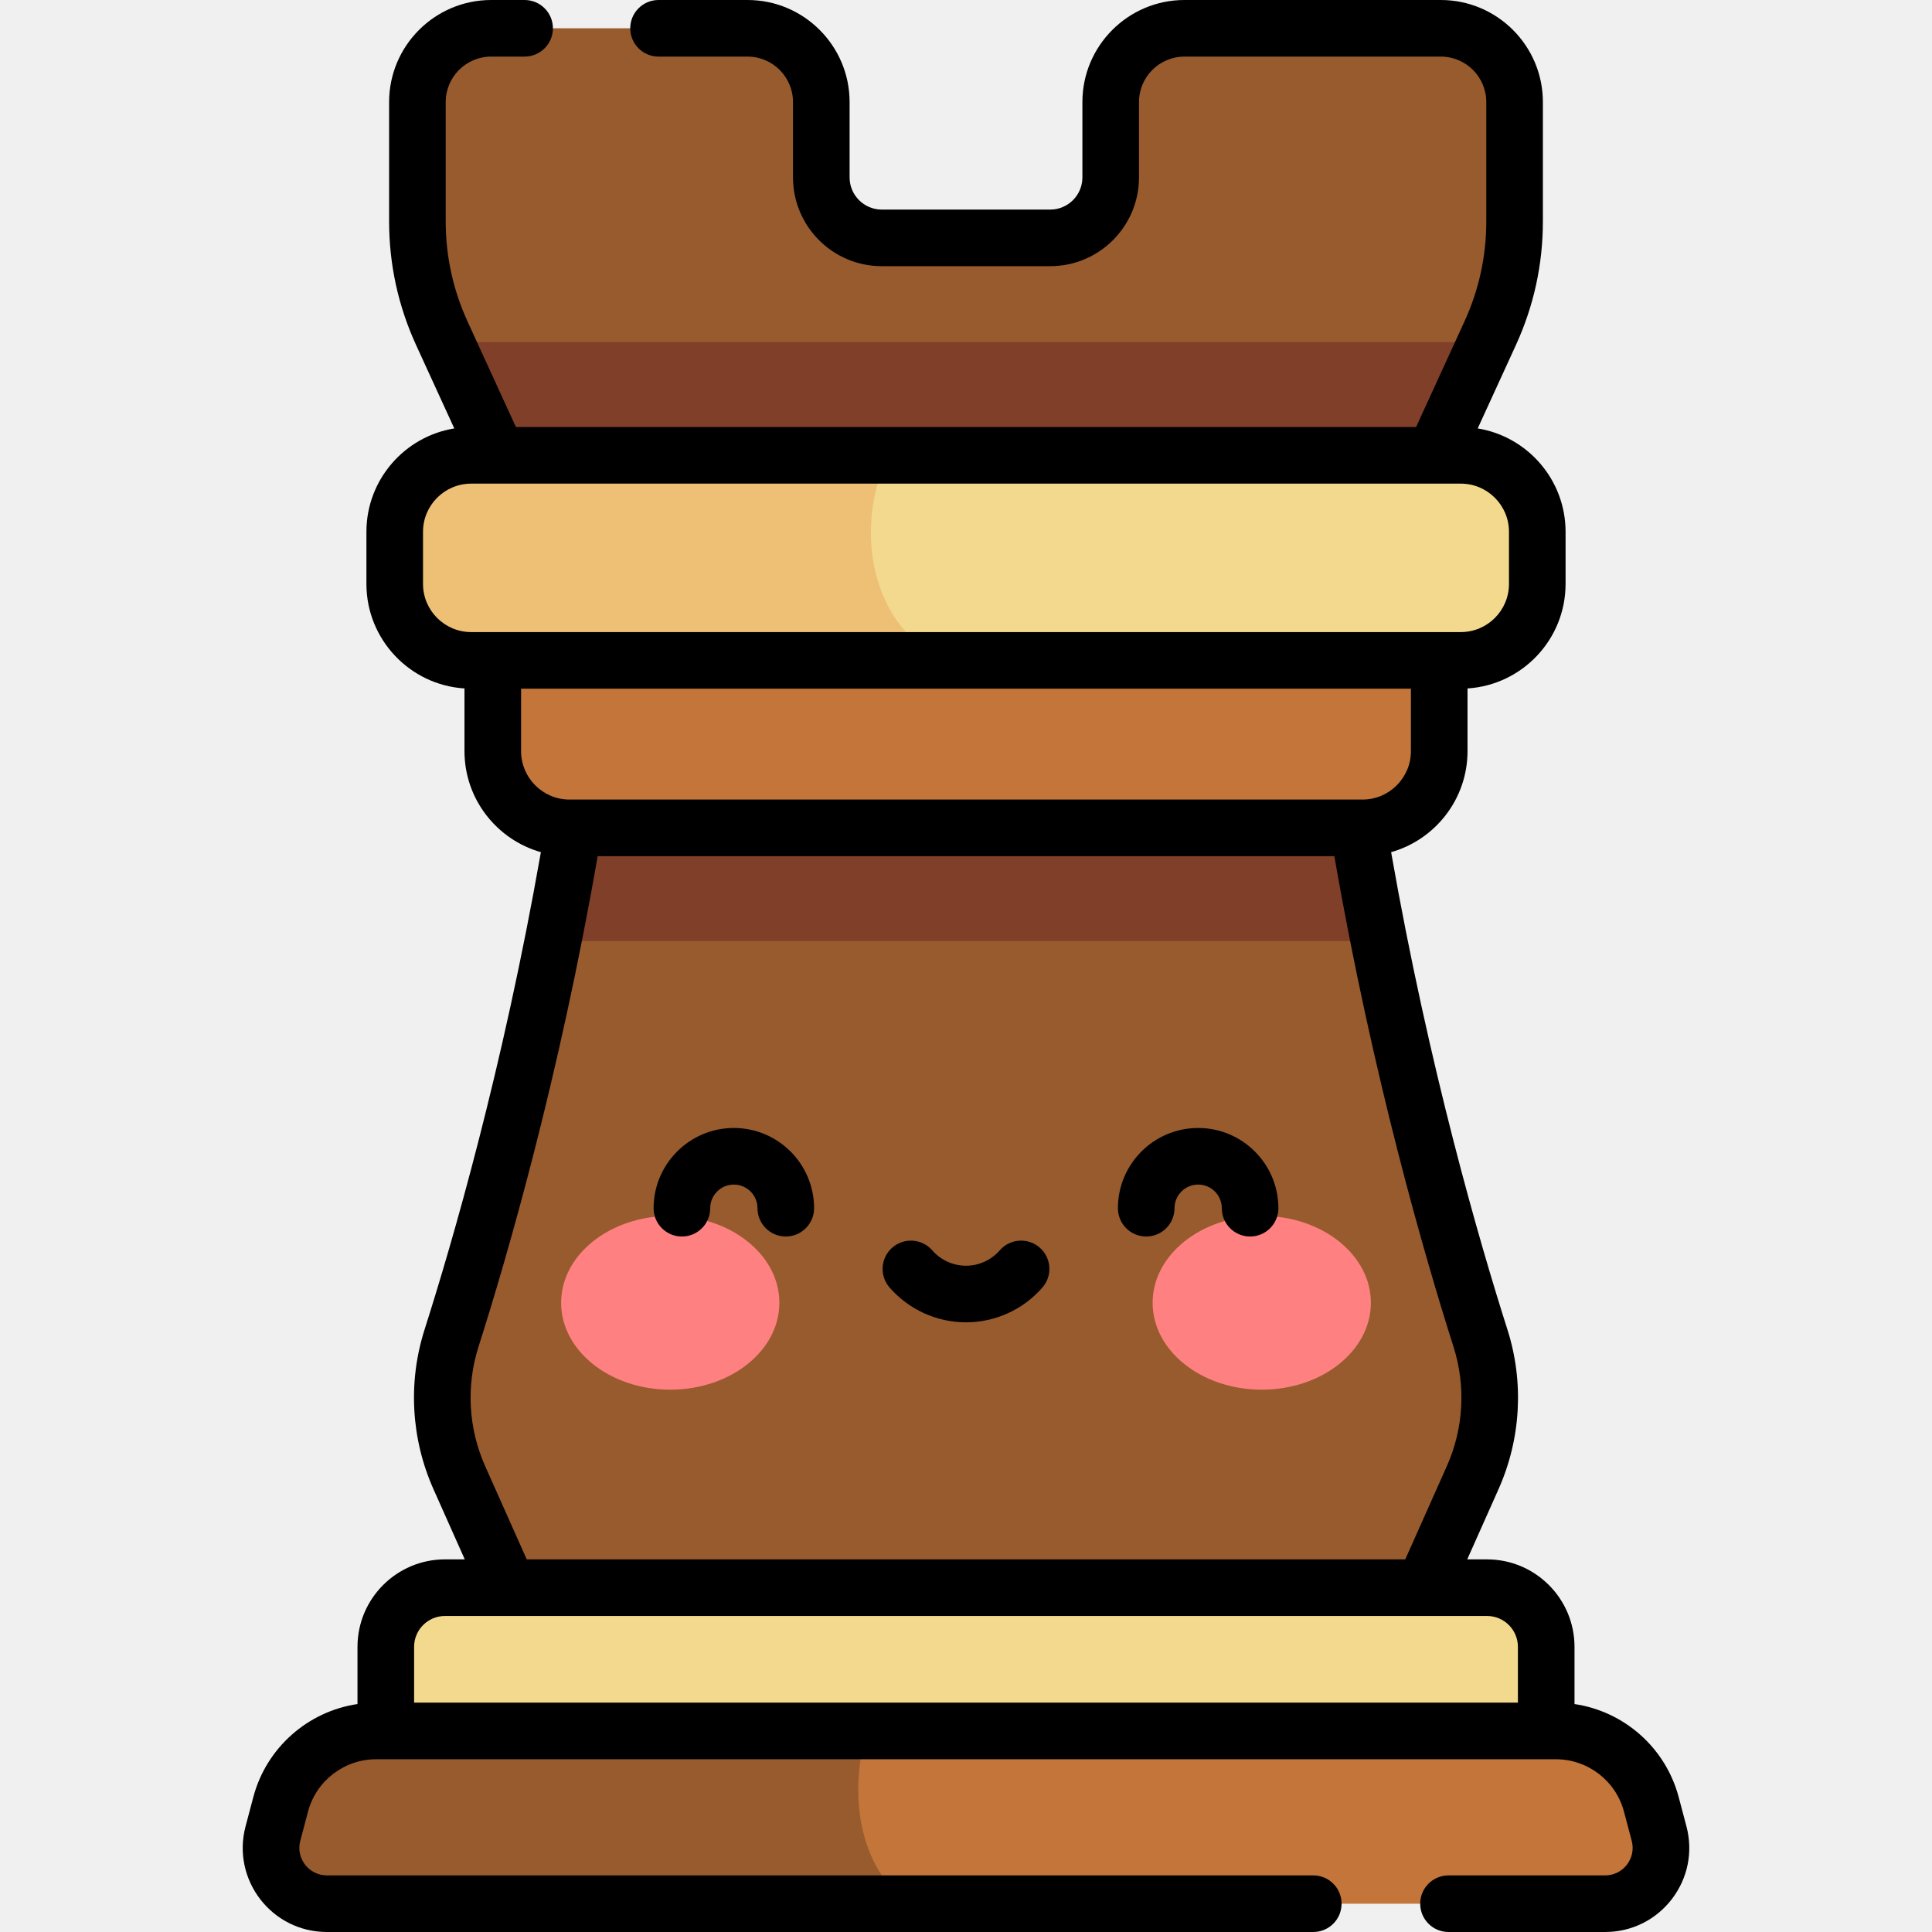
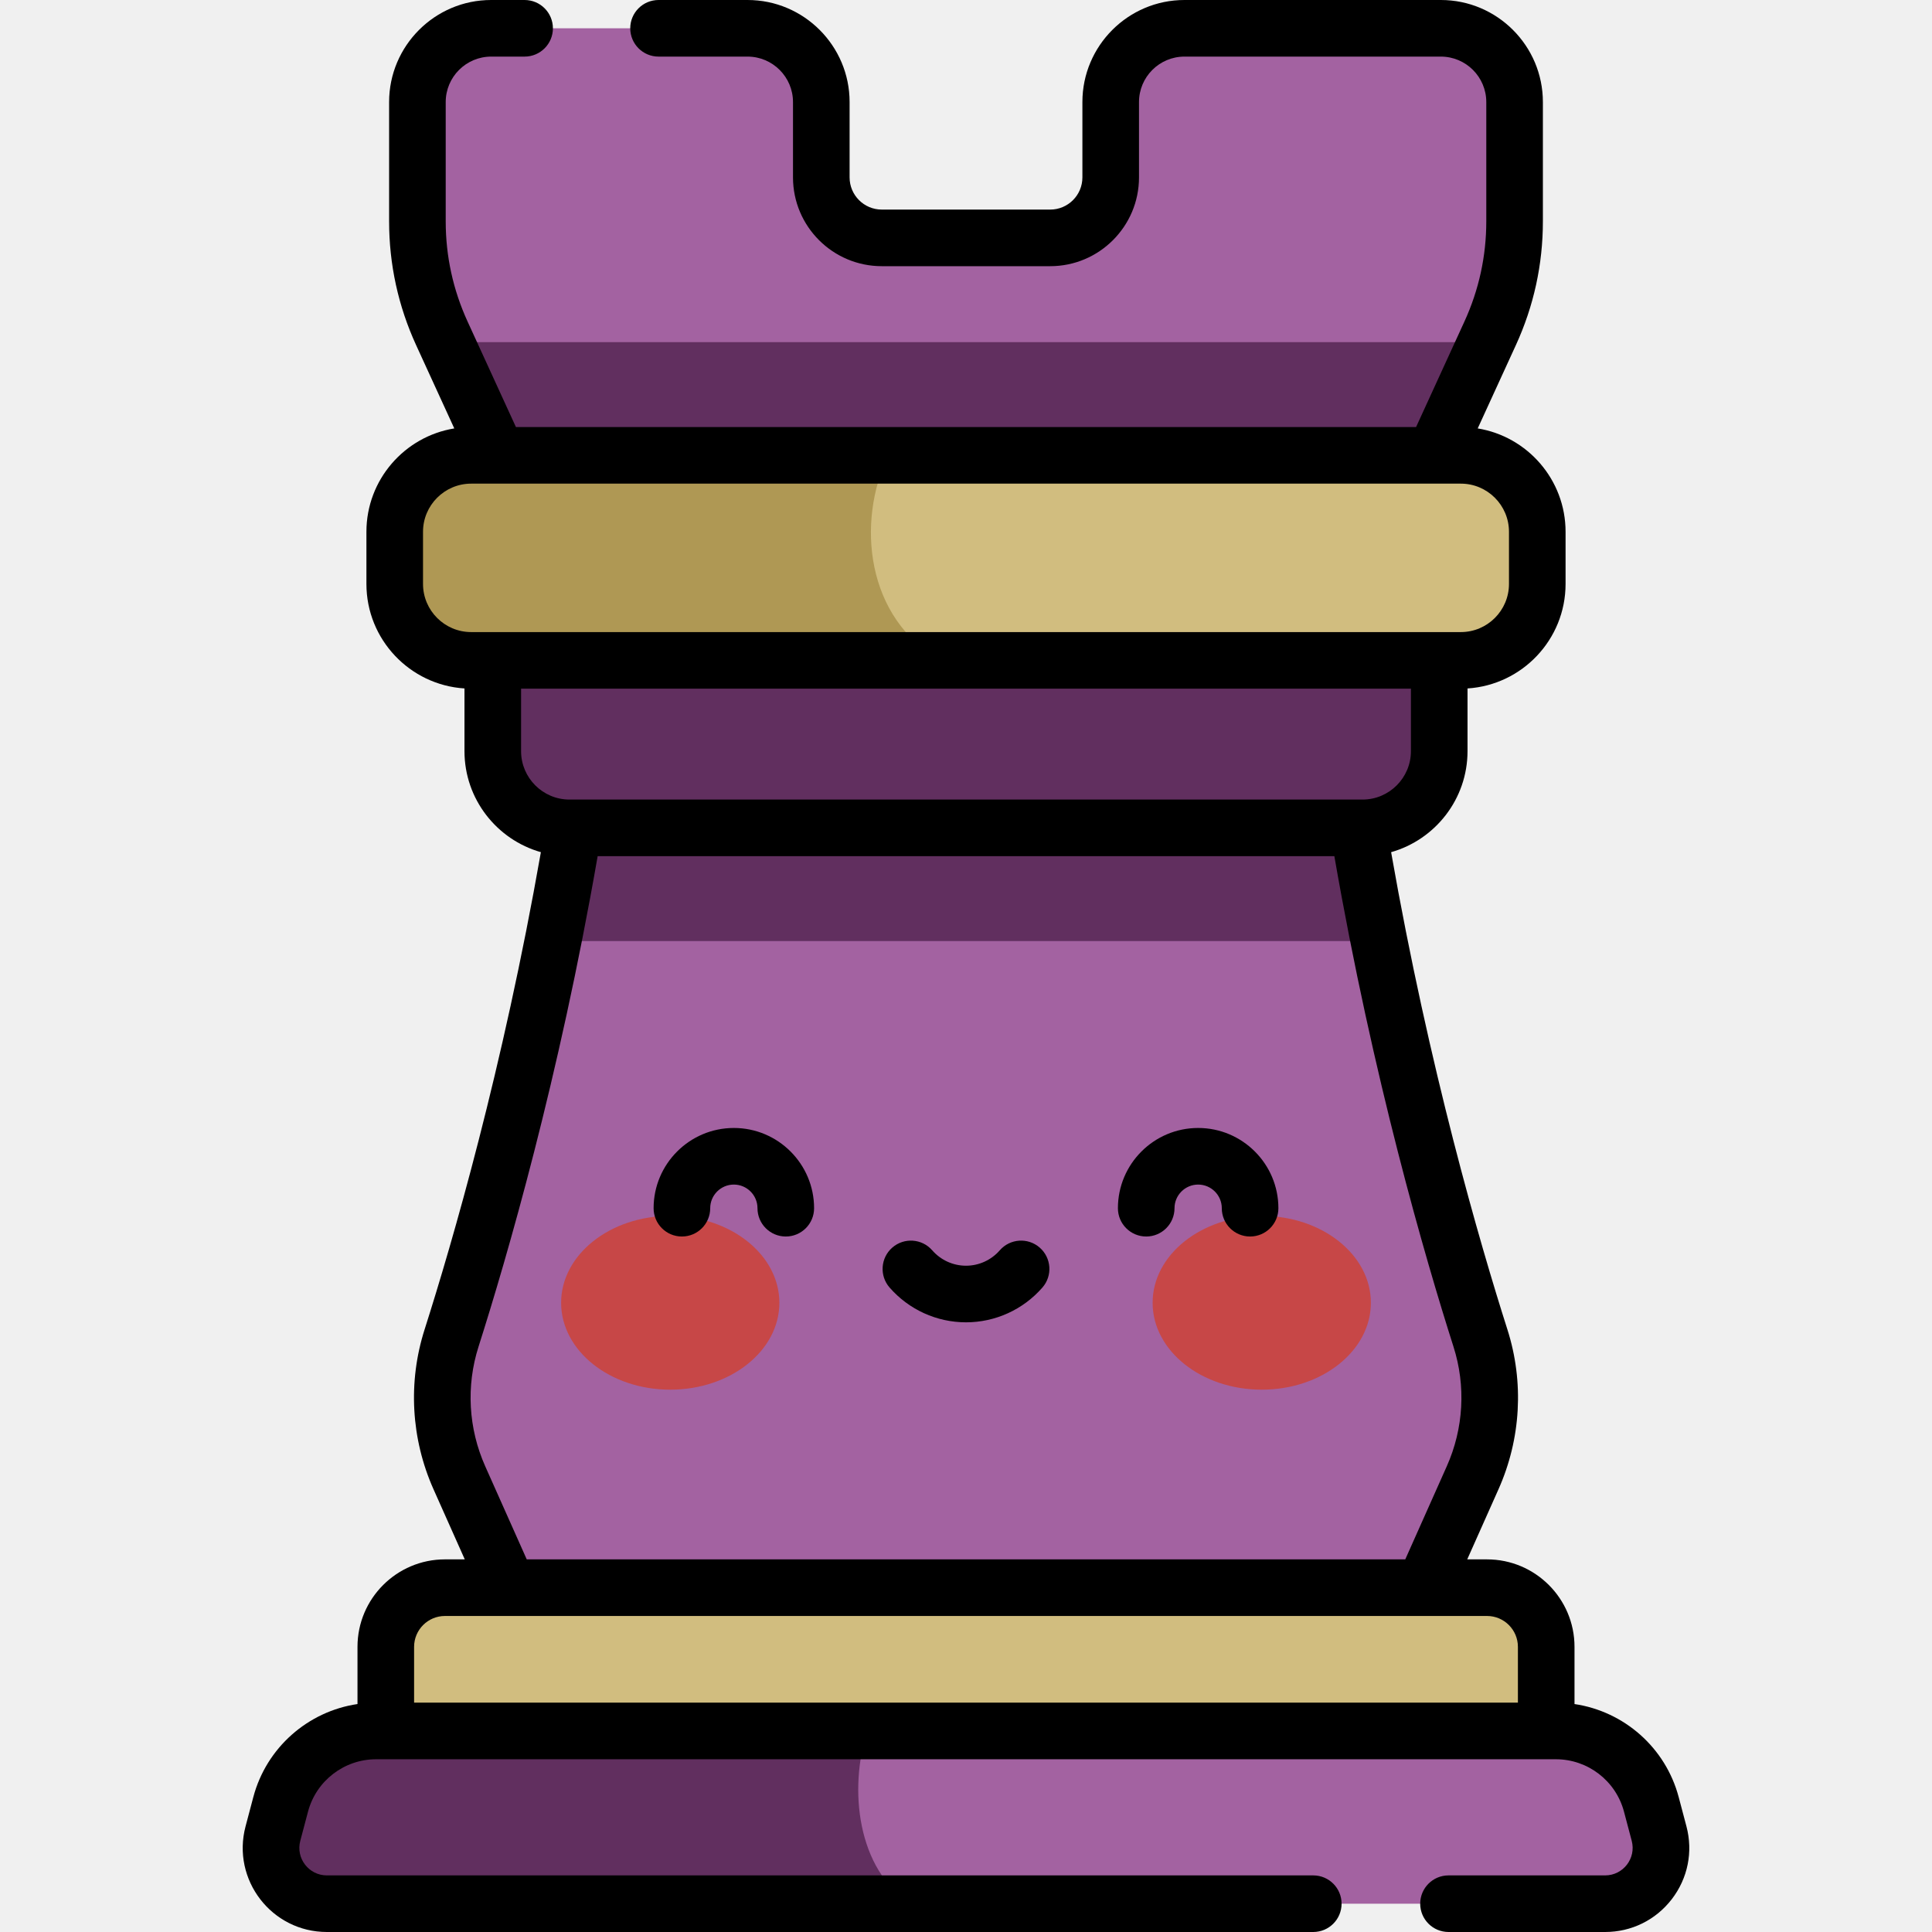
<svg xmlns="http://www.w3.org/2000/svg" id="Capa_1" enable-background="new 0 0 512 512" height="512" viewBox="0 0 512 512" width="512">
+   <style>
+         .rook-dark-main {
+             fill: #a362a1;
+         }
+ 
+         .rook-dark-main-shadow {
+             fill: #612f5f;
+         }
+ 
+         .rook-dark-blush {
+             fill: #c74747
+         }
+ 
+         .accent {
+             fill: #d1bd7f;
+         }
+ 
+         .accent-shadow {
+             fill: #af9854
+         }
+     </style>
  <g>
-     <path d="m377.275 420.751 12.985-29.116c5.205-11.672 5.955-24.851 2.074-37.027-8.037-25.214-22.215-74.331-32.389-135.215h-207.889c-10.174 60.884-24.352 110.001-32.389 135.215-3.881 12.176-3.131 25.355 2.074 37.027l12.985 29.116z" fill="#daa985" style="&#10;    fill: #985b2e;&#10;" />
-     <path d="m380.09 120.671 14.815-32.331c4.268-9.314 6.477-19.44 6.477-29.685v-31.609c0-10.795-8.751-19.546-19.546-19.546h-67.944c-10.795 0-19.546 8.751-19.546 19.546v19.97c0 8.85-7.175 16.025-16.025 16.025h-44.645c-8.85 0-16.025-7.174-16.025-16.025v-19.97c0-10.795-8.751-19.546-19.546-19.546h-67.943c-10.795 0-19.546 8.751-19.546 19.546v31.609c0 10.246 2.209 20.371 6.478 29.685l14.815 32.331z" fill="#daa985" style="&#10;    fill: #985b2e;&#10;" />
-     <path d="m387.139 90.671h-262.278c-2.203 0-4.369.158-6.498.434l13.548 29.566h248.18l13.548-29.566c-2.131-.276-4.297-.434-6.5-.434z" fill="#d2896f" style="&#10;    fill: #803f28;&#10;" />
-     <path d="m387.139 175.007h-262.278c-11.187 0-20.255-9.068-20.255-20.255v-13.826c0-11.187 9.068-20.255 20.255-20.255h262.278c11.186 0 20.255 9.068 20.255 20.255v13.826c0 11.187-9.068 20.255-20.255 20.255z" fill="#f2d98d" />
-     <path d="m124.861 120.671c-11.186 0-20.255 9.069-20.255 20.255v13.826c0 11.187 9.069 20.255 20.255 20.255h124.475c-19.825-11.044-22.473-36.613-13.943-54.336z" fill="#eec076" />
-     <path d="m359.945 219.393h-207.889c-1.72 10.293-3.556 20.24-5.456 29.802 1.426.122 2.865.198 4.322.198h210.158c1.457 0 2.895-.076 4.321-.198-1.9-9.562-3.736-19.509-5.456-29.802z" fill="#d2896f" style="&#10;    fill: #803f28;&#10;" />
-     <path d="m381.409 175.007h-250.818v24.055c0 11.228 9.102 20.331 20.331 20.331h210.157c11.228 0 20.331-9.102 20.331-20.331z" fill="#e7c7af" style="&#10;    fill: #c3753a;&#10;" />
-     <path d="m409.761 458.721h-307.522v-22.294c0-8.658 7.019-15.677 15.677-15.677h276.169c8.658 0 15.677 7.019 15.677 15.677v22.294z" fill="#f2d98d" />
-     <path d="m412.335 458.721h-312.67c-11.868 0-22.248 7.988-25.288 19.46l-2.05 7.736c-2.487 9.386 4.59 18.583 14.3 18.583h338.744c9.71 0 16.787-9.196 14.3-18.583l-2.05-7.736c-3.038-11.471-13.418-19.46-25.286-19.46z" fill="#e7c7af" style="&#10;    fill: #c3753a;&#10;" />
-     <path d="m229.851 458.721h-130.186c-11.868 0-22.248 7.989-25.288 19.46l-2.05 7.736c-2.487 9.386 4.59 18.583 14.3 18.583h154.766c-14.25-8.965-16.544-30.525-11.542-45.779z" fill="#daa985" style="&#10;    fill: #985b2e;&#10;" />
+     <path d="m377.275 420.751 12.985-29.116c5.205-11.672 5.955-24.851 2.074-37.027-8.037-25.214-22.215-74.331-32.389-135.215h-207.889c-10.174 60.884-24.352 110.001-32.389 135.215-3.881 12.176-3.131 25.355 2.074 37.027l12.985 29.116z" class="rook-dark-main" />
+     <path d="m380.09 120.671 14.815-32.331c4.268-9.314 6.477-19.44 6.477-29.685v-31.609c0-10.795-8.751-19.546-19.546-19.546h-67.944c-10.795 0-19.546 8.751-19.546 19.546v19.97c0 8.85-7.175 16.025-16.025 16.025h-44.645c-8.85 0-16.025-7.174-16.025-16.025v-19.97c0-10.795-8.751-19.546-19.546-19.546h-67.943c-10.795 0-19.546 8.751-19.546 19.546v31.609c0 10.246 2.209 20.371 6.478 29.685l14.815 32.331z" class="rook-dark-main" />
+     <path d="m387.139 90.671h-262.278c-2.203 0-4.369.158-6.498.434l13.548 29.566h248.18l13.548-29.566c-2.131-.276-4.297-.434-6.5-.434z" class="rook-dark-main-shadow" />
+     <path d="m387.139 175.007h-262.278c-11.187 0-20.255-9.068-20.255-20.255v-13.826c0-11.187 9.068-20.255 20.255-20.255h262.278c11.186 0 20.255 9.068 20.255 20.255v13.826c0 11.187-9.068 20.255-20.255 20.255z" class="accent" />
+     <path d="m124.861 120.671c-11.186 0-20.255 9.069-20.255 20.255v13.826c0 11.187 9.069 20.255 20.255 20.255h124.475c-19.825-11.044-22.473-36.613-13.943-54.336z" class="accent-shadow" />
+     <path d="m359.945 219.393h-207.889c-1.72 10.293-3.556 20.24-5.456 29.802 1.426.122 2.865.198 4.322.198h210.158c1.457 0 2.895-.076 4.321-.198-1.9-9.562-3.736-19.509-5.456-29.802z" class="rook-dark-main-shadow" />
+     <path d="m381.409 175.007h-250.818v24.055c0 11.228 9.102 20.331 20.331 20.331h210.157c11.228 0 20.331-9.102 20.331-20.331z" class="rook-dark-main-shadow" />
+     <path d="m409.761 458.721h-307.522v-22.294c0-8.658 7.019-15.677 15.677-15.677h276.169c8.658 0 15.677 7.019 15.677 15.677v22.294z" class="accent" />
+     <path d="m412.335 458.721h-312.67c-11.868 0-22.248 7.988-25.288 19.46l-2.05 7.736c-2.487 9.386 4.59 18.583 14.3 18.583h338.744c9.71 0 16.787-9.196 14.3-18.583l-2.05-7.736c-3.038-11.471-13.418-19.46-25.286-19.46z" class="rook-dark-main" />
+     <path d="m229.851 458.721h-130.186c-11.868 0-22.248 7.989-25.288 19.46l-2.05 7.736c-2.487 9.386 4.59 18.583 14.3 18.583h154.766c-14.25-8.965-16.544-30.525-11.542-45.779z" class="rook-dark-main-shadow" />
    <g>
-       <g fill="#fff">
-         <ellipse cx="177.623" cy="345.249" rx="28.919" ry="23.03" style="&#10;    fill: #ff8080;&#10;" />
-         <ellipse cx="334.377" cy="345.249" rx="28.92" ry="23.03" style="&#10;    fill: #ff8080;&#10;" />
+       <g class="rook-dark-blush">
+         <ellipse cx="177.623" cy="345.249" rx="28.919" ry="23.03" />
+         <ellipse cx="334.377" cy="345.249" rx="28.92" ry="23.03" />
      </g>
    </g>
    <path d="m303.758 327.689c4.143 0 7.5-3.358 7.5-7.5 0-3.455 2.811-6.265 6.265-6.265s6.265 2.811 6.265 6.265c0 4.142 3.357 7.5 7.5 7.5s7.5-3.358 7.5-7.5c0-11.726-9.539-21.265-21.265-21.265s-21.265 9.54-21.265 21.265c0 4.142 3.357 7.5 7.5 7.5zm-47.758 22.74c7.763 0 15.145-3.362 20.255-9.225 2.722-3.122 2.397-7.86-.726-10.582s-7.861-2.396-10.581.726c-2.261 2.593-5.522 4.081-8.948 4.081s-6.688-1.487-8.948-4.081c-2.722-3.122-7.459-3.446-10.582-.726-3.122 2.722-3.447 7.46-.726 10.582 5.111 5.863 12.493 9.225 20.256 9.225zm190.923 133.568-2.05-7.736c-3.48-13.13-14.475-22.726-27.612-24.67v-15.163c0-12.78-10.397-23.177-23.177-23.177h-5.253l8.277-18.561c5.97-13.385 6.811-28.428 2.37-42.36-7.304-22.915-20.741-69.06-30.818-126.496 11.671-3.31 20.248-14.055 20.248-26.772v-16.617c14.481-.917 25.984-12.983 25.984-27.692v-13.827c0-13.782-10.099-25.245-23.284-27.39l10.114-22.071c4.75-10.366 7.159-21.405 7.159-32.81v-31.609c.001-14.913-12.132-27.046-27.045-27.046h-67.943c-14.913 0-27.046 12.133-27.046 27.046v19.97c0 4.701-3.824 8.525-8.524 8.525h-44.645c-4.701 0-8.525-3.824-8.525-8.525v-19.97c0-14.913-12.133-27.046-27.046-27.046h-23.585c-4.142 0-7.5 3.358-7.5 7.5s3.358 7.5 7.5 7.5h23.585c6.642 0 12.046 5.404 12.046 12.046v19.97c0 12.972 10.553 23.525 23.525 23.525h44.645c12.972 0 23.524-10.553 23.524-23.525v-19.97c0-6.642 5.403-12.046 12.046-12.046h67.943c6.643 0 12.046 5.404 12.046 12.046v31.608c0 9.233-1.95 18.169-5.796 26.561l-12.809 27.955h-238.553l-12.81-27.955c-3.846-8.393-5.796-17.33-5.796-26.561v-31.608c0-6.642 5.404-12.046 12.046-12.046h8.863c4.142 0 7.5-3.358 7.5-7.5s-3.358-7.5-7.5-7.5h-8.863c-14.913 0-27.046 12.133-27.046 27.046v31.608c0 11.404 2.409 22.442 7.159 32.81l10.114 22.071c-13.186 2.145-23.285 13.608-23.285 27.39v13.827c0 14.709 11.503 26.776 25.985 27.692v16.617c0 12.717 8.577 23.462 20.248 26.772-10.077 57.436-23.514 103.581-30.818 126.496-4.441 13.931-3.599 28.974 2.37 42.359l8.278 18.561h-5.253c-12.78 0-23.177 10.397-23.177 23.177v15.163c-13.137 1.944-24.133 11.54-27.612 24.671l-2.049 7.735c-3.748 14.147 6.906 28.005 21.55 28.005h261.404c4.143 0 7.5-3.358 7.5-7.5s-3.357-7.5-7.5-7.5h-261.404c-4.787 0-8.278-4.53-7.05-9.162l2.049-7.735c2.165-8.173 9.583-13.881 18.038-13.881h312.67c8.455 0 15.872 5.708 18.038 13.881l2.05 7.735c1.225 4.628-2.26 9.162-7.051 9.162h-41.503c-4.142 0-7.5 3.358-7.5 7.5s3.358 7.5 7.5 7.5h41.503c6.975 0 13.414-3.17 17.668-8.697 4.253-5.527 5.669-12.564 3.883-19.306zm-322.062-316.49c-7.033 0-12.755-5.722-12.755-12.755v-13.827c0-7.033 5.722-12.755 12.755-12.755.396 0 7.531 0 7.091 0 .106 0 260.517.003 255.187 0 7.033 0 12.755 5.722 12.755 12.755v13.827c0 7.033-5.722 12.755-12.755 12.755zm13.23 31.555v-16.555h235.818v16.555c0 7.075-5.756 12.831-12.83 12.831h-210.158c-7.074 0-12.83-5.756-12.83-12.831zm-11.278 157.824c7.485-23.485 21.313-70.974 31.572-129.993h195.232c10.258 59.019 24.086 106.508 31.572 129.993 3.321 10.42 2.69 21.676-1.778 31.694l-11.002 24.671h-232.816l-11.003-24.671c-4.467-10.019-5.099-21.275-1.777-31.694zm275.448 94.335h-292.522v-14.793c0-4.509 3.668-8.177 8.177-8.177.509 0 262.456.004 276.169 0 4.509 0 8.177 3.668 8.177 8.177v14.793zm-221.549-123.532c4.142 0 7.5-3.358 7.5-7.5 0-3.455 2.811-6.265 6.265-6.265 3.455 0 6.265 2.811 6.265 6.265 0 4.142 3.358 7.5 7.5 7.5s7.5-3.358 7.5-7.5c0-11.726-9.54-21.265-21.265-21.265s-21.265 9.54-21.265 21.265c0 4.142 3.358 7.5 7.5 7.5z" />
  </g>
</svg>
